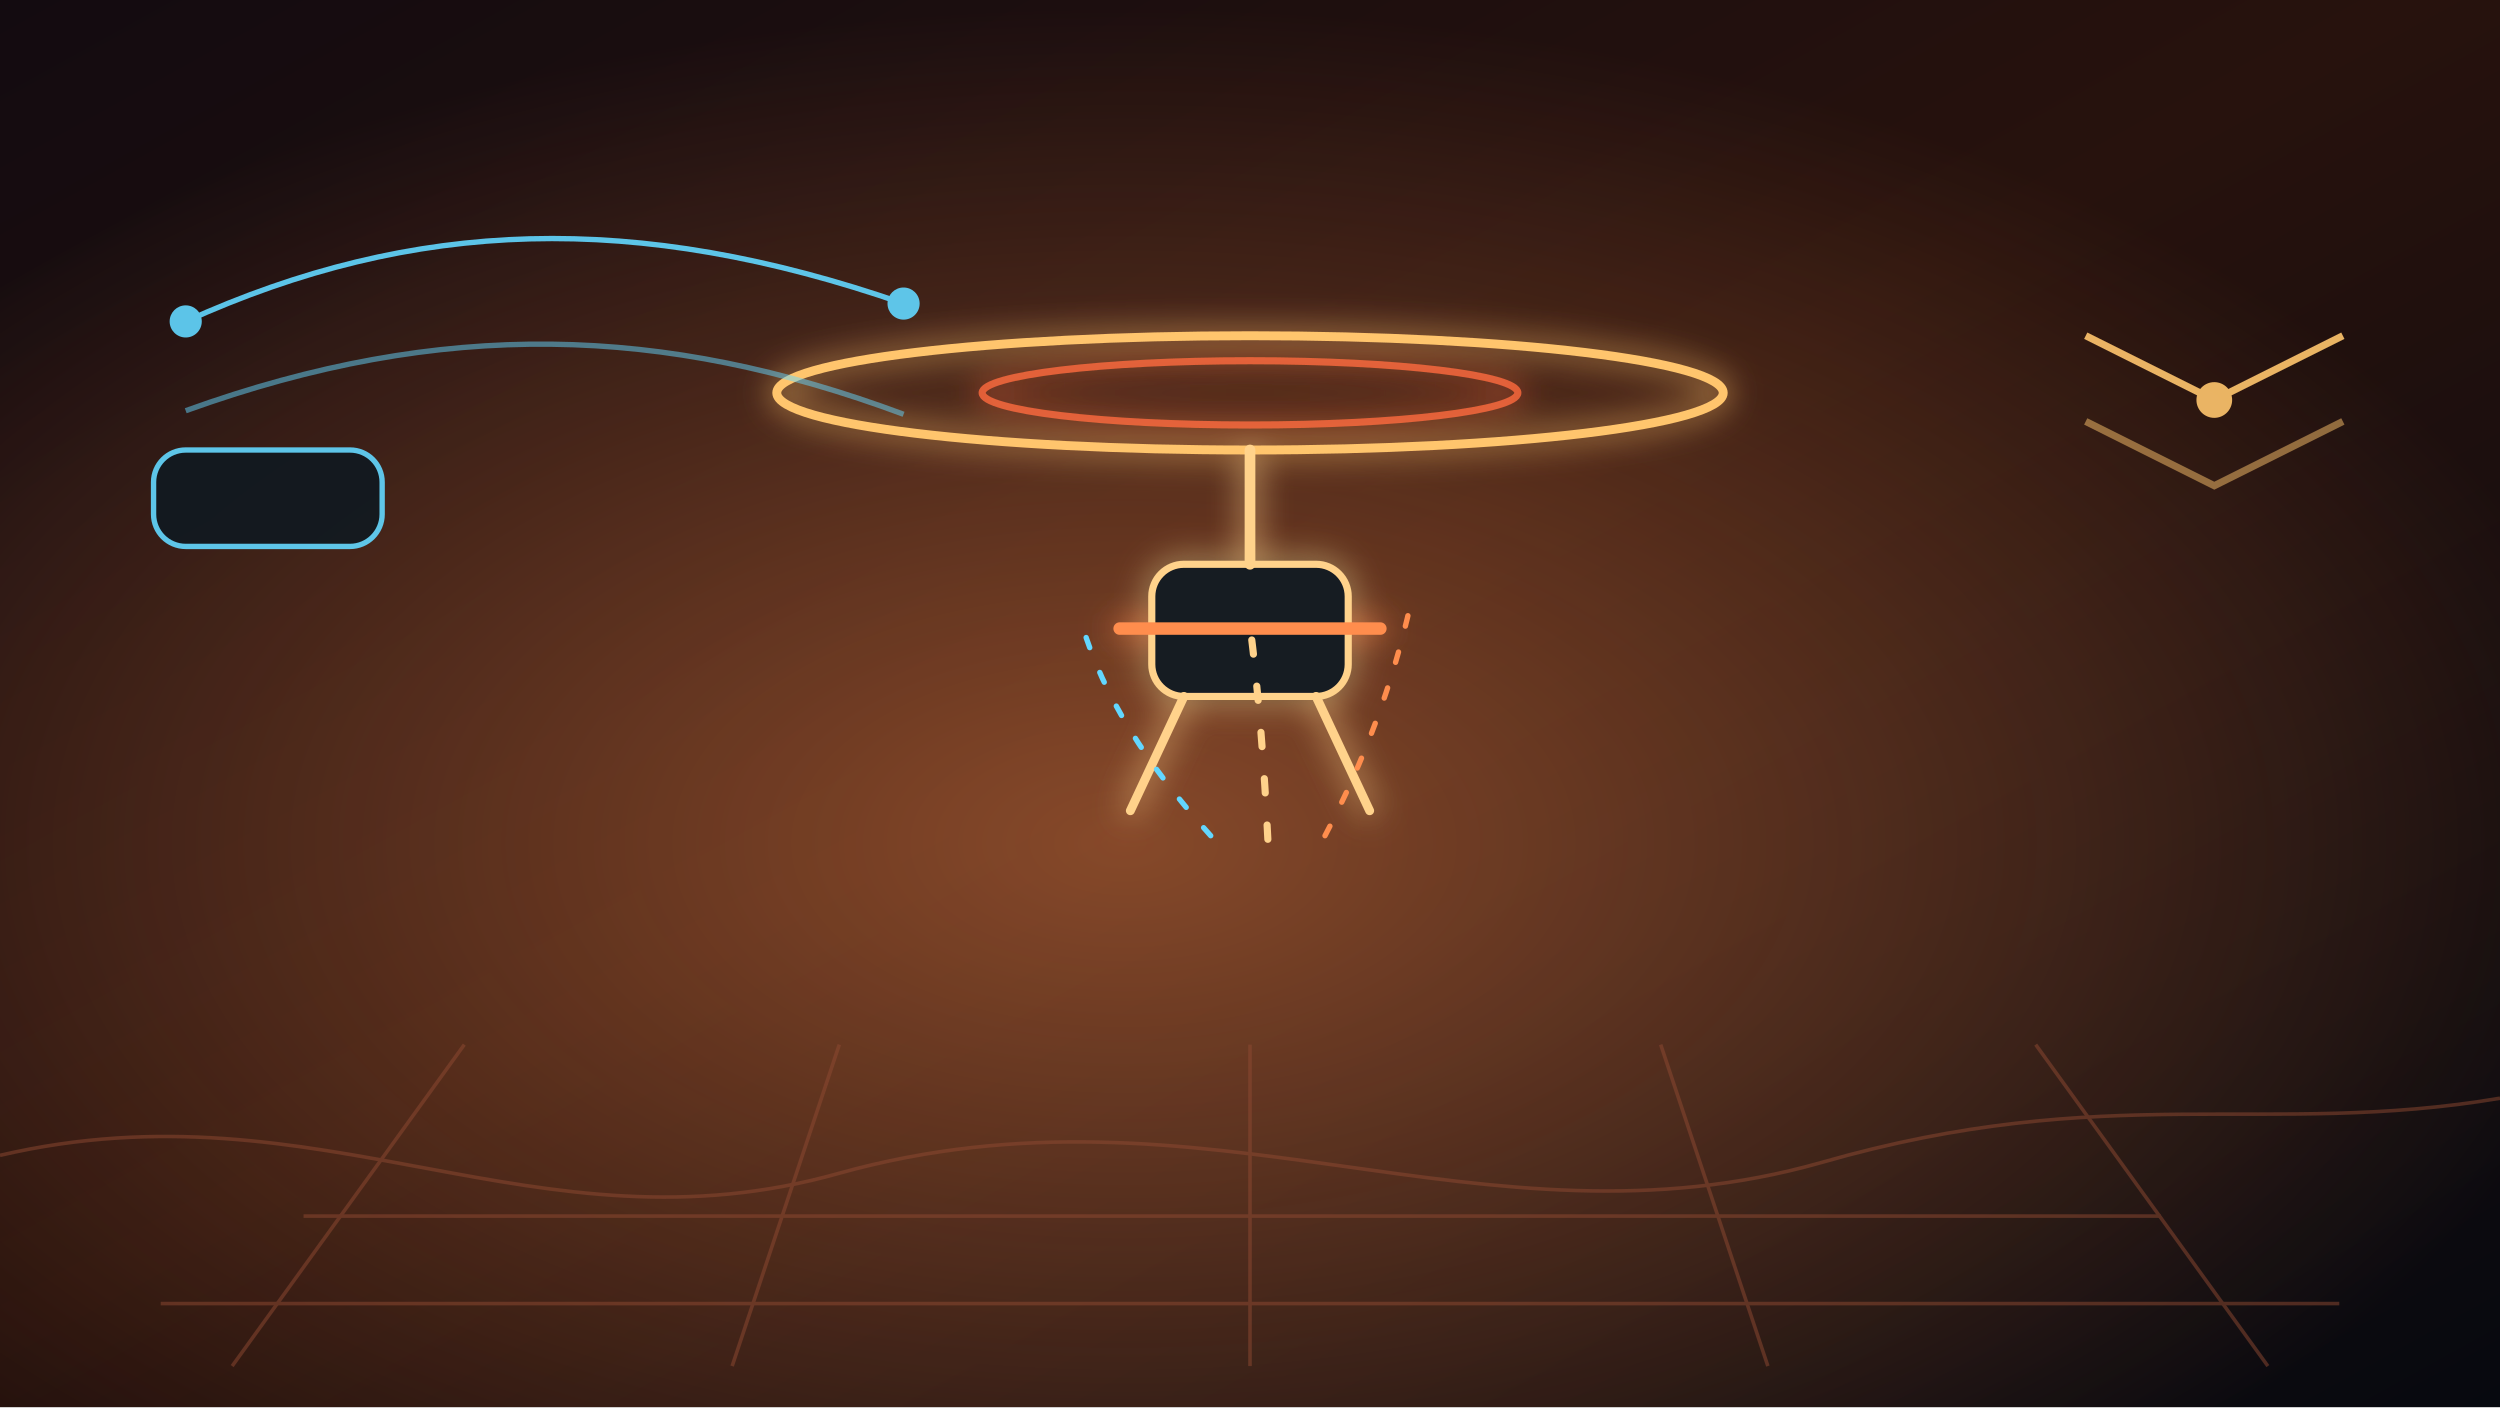
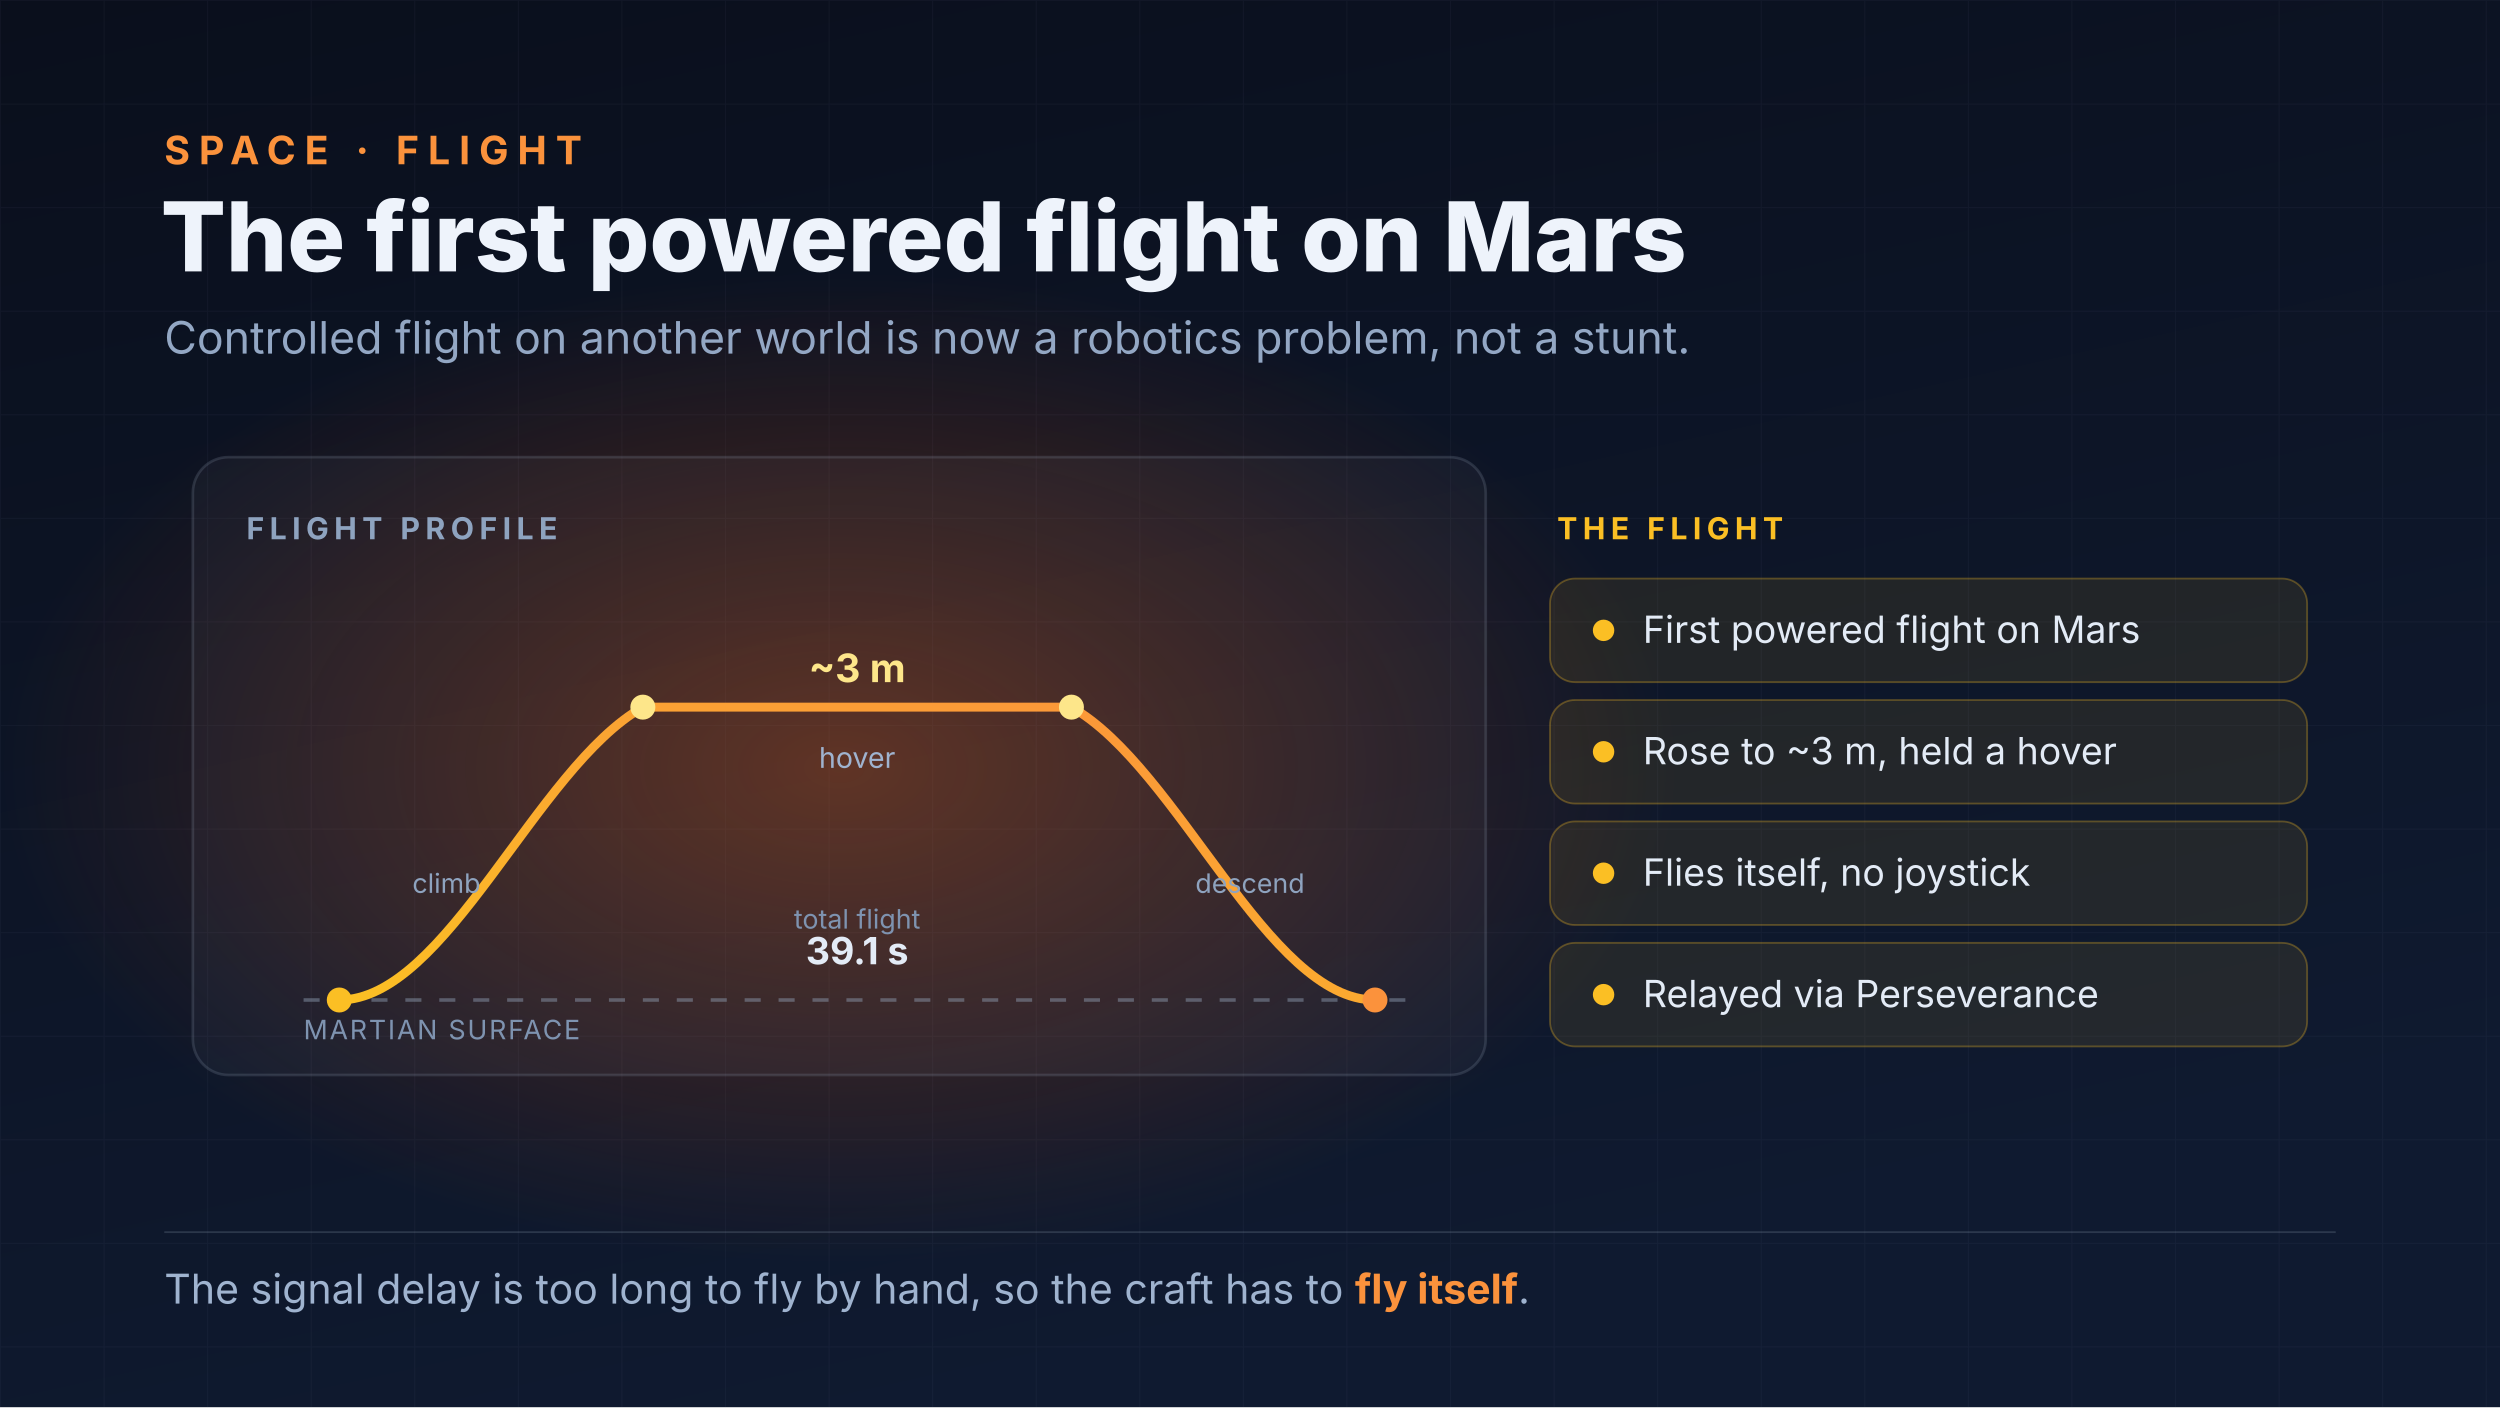
- <svg xmlns="http://www.w3.org/2000/svg" viewBox="0 0 1400 788" role="img" aria-labelledby="title desc">
+ <svg xmlns="http://www.w3.org/2000/svg" width="1400" height="788" viewBox="0 0 1400 788" role="img" aria-labelledby="title desc">
  <defs>
-     <linearGradient id="bg" x1="0" y1="0" x2="1" y2="1">
-       <stop offset="0" stop-color="#130b10" />
-       <stop offset=".48" stop-color="#27120d" />
-       <stop offset="1" stop-color="#07090f" />
+     <linearGradient id="bg" x1="0" y1="0" x2="0.4" y2="1">
+       <stop offset="0%" stop-color="#0a0f1c" />
+       <stop offset="100%" stop-color="#0f1a30" />
    </linearGradient>
-     <radialGradient id="dust" cx="45%" cy="60%" r="60%">
-       <stop offset="0" stop-color="#ff8d4d" stop-opacity=".45" />
-       <stop offset="1" stop-color="#ff8d4d" stop-opacity="0" />
+     <linearGradient id="sig" x1="0" y1="1" x2="1" y2="0">
+       <stop offset="0%" stop-color="#fbbf24" />
+       <stop offset="100%" stop-color="#fb923c" />
+     </linearGradient>
+     <pattern id="grid" width="58" height="58" patternUnits="userSpaceOnUse">
+       <path d="M58 0 H0 V58" fill="none" stroke="#9fb3cf" stroke-width="1" opacity="0.05" />
+     </pattern>
+     <radialGradient id="glow" cx="50%" cy="50%" r="50%">
+       <stop offset="0%" stop-color="#ea580c" stop-opacity="0.35" />
+       <stop offset="100%" stop-color="#ea580c" stop-opacity="0" />
    </radialGradient>
-     <filter id="glow" x="-70%" y="-70%" width="240%" height="240%">
-       <feGaussianBlur stdDeviation="9" result="blur" />
-       <feMerge>
-         <feMergeNode in="blur" />
-         <feMergeNode in="SourceGraphic" />
-       </feMerge>
-     </filter>
  </defs>
  <rect width="1400" height="788" fill="url(#bg)" />
-   <rect width="1400" height="788" fill="url(#dust)" />
-   <g transform="translate(0 585)" fill="none" stroke="#8f4932" stroke-width="2" opacity=".5">
-     <path d="M0 62 C180 20 300 120 470 72 C675 15 830 120 1020 66 C1180 20 1270 52 1400 30" />
-     <path d="M90 145 H1310" />
-     <path d="M170 96 H1210" />
-     <path d="M260 0 L130 180" />
-     <path d="M470 0 L410 180" />
-     <path d="M700 0 L700 180" />
-     <path d="M930 0 L990 180" />
-     <path d="M1140 0 L1270 180" />
-   </g>
-   <g transform="translate(535 220)" filter="url(#glow)">
-     <ellipse cx="165" cy="0" rx="265" ry="32" fill="none" stroke="#ffc56d" stroke-width="5" />
-     <ellipse cx="165" cy="0" rx="150" ry="18" fill="none" stroke="#ff6a3d" stroke-width="4" opacity=".8" />
-     <rect x="110" y="96" width="110" height="74" rx="18" fill="#161a22" stroke="#ffd28b" stroke-width="4" />
-     <path d="M165 32 V96" stroke="#ffd28b" stroke-width="6" stroke-linecap="round" />
-     <path d="M92 132 H238" stroke="#ff8d4d" stroke-width="7" stroke-linecap="round" />
-     <path d="M128 170 L98 234 M202 170 L232 234" stroke="#ffd28b" stroke-width="5" stroke-linecap="round" />
-   </g>
-   <g fill="none" stroke-linecap="round">
-     <path d="M710 470 C708 430 705 390 700 350" stroke="#ffd28b" stroke-width="4" stroke-dasharray="8 18" />
-     <path d="M742 468 C764 426 780 383 790 338" stroke="#ff8d4d" stroke-width="3" stroke-dasharray="6 15" />
-     <path d="M678 468 C642 428 618 390 606 350" stroke="#62d7ff" stroke-width="3" stroke-dasharray="6 15" />
-   </g>
-   <g opacity=".9">
-     <path d="M104 180 C232 122 356 118 506 170" fill="none" stroke="#62d7ff" stroke-width="3" />
-     <path d="M104 230 C248 178 372 182 506 232" fill="none" stroke="#62d7ff" stroke-width="3" opacity=".55" />
-     <circle cx="104" cy="180" r="9" fill="#62d7ff" />
-     <circle cx="506" cy="170" r="9" fill="#62d7ff" />
-     <rect x="86" y="252" width="128" height="54" rx="18" fill="#101820" stroke="#62d7ff" stroke-width="3" />
-   </g>
-   <g opacity=".9">
-     <path d="M1168 188 L1240 224 L1312 188" fill="none" stroke="#ffc56d" stroke-width="4" />
-     <path d="M1168 236 L1240 272 L1312 236" fill="none" stroke="#ffc56d" stroke-width="4" opacity=".55" />
-     <circle cx="1240" cy="224" r="10" fill="#ffc56d" />
-   </g>
+   <rect width="1400" height="788" fill="url(#grid)" />
+   <ellipse cx="470" cy="430" rx="470" ry="280" fill="url(#glow)" />
+   <text x="92" y="92" fill="#fb923c" font-family="Inter,'Segoe UI',system-ui,sans-serif" font-size="22" font-weight="700" letter-spacing="5">SPACE · FLIGHT</text>
+   <text x="90" y="152" fill="#eef3fb" font-family="Inter,'Segoe UI',system-ui,sans-serif" font-size="54" font-weight="800">The first powered flight on Mars</text>
+   <text x="92" y="198" fill="#93a7c4" font-family="Inter,'Segoe UI',system-ui,sans-serif" font-size="25">Controlled flight on another world is now a robotics problem, not a stunt.</text>
+   <rect x="108" y="256" width="724" height="346" rx="20" fill="#ffffff" fill-opacity="0.035" stroke="#94a3b8" stroke-opacity="0.20" stroke-width="1.5" />
+   <text x="138" y="302" fill="#8ea3bf" font-family="Inter,'Segoe UI',system-ui,sans-serif" font-size="17" font-weight="700" letter-spacing="3">FLIGHT PROFILE</text>
+   <line x1="170" y1="560" x2="790" y2="560" stroke="#94a3b8" stroke-opacity="0.45" stroke-width="2" stroke-dasharray="9 10" />
+   <text x="170" y="582" fill="#7e93b0" font-family="Inter,'Segoe UI',system-ui,sans-serif" font-size="15" letter-spacing="1">MARTIAN SURFACE</text>
+   <line x1="360" y1="396" x2="600" y2="396" stroke="#fbbf24" stroke-opacity="0.30" stroke-width="1.5" stroke-dasharray="4 8" />
+   <path d="M190 560 C250 560 300 430 360 396 L600 396 C660 430 710 560 770 560" fill="none" stroke="url(#sig)" stroke-width="5" stroke-linecap="round" stroke-linejoin="round" />
+   <circle cx="190" cy="560" r="7" fill="#fbbf24" />
+   <circle cx="770" cy="560" r="7" fill="#fb923c" />
+   <circle cx="360" cy="396" r="7" fill="#fde68a" />
+   <circle cx="600" cy="396" r="7" fill="#fde68a" />
+   <text x="480" y="382" fill="#fde68a" font-family="Inter,'Segoe UI',system-ui,sans-serif" font-size="22" font-weight="700" text-anchor="middle">~3 m</text>
+   <text x="480" y="430" fill="#9fb3cf" font-family="Inter,'Segoe UI',system-ui,sans-serif" font-size="16" text-anchor="middle">hover</text>
+   <text x="480" y="540" fill="#e3ebf6" font-family="Inter,'Segoe UI',system-ui,sans-serif" font-size="21" font-weight="700" text-anchor="middle">39.1 s</text>
+   <text x="480" y="520" fill="#7e93b0" font-family="Inter,'Segoe UI',system-ui,sans-serif" font-size="15" text-anchor="middle">total flight</text>
+   <text x="250" y="500" fill="#8ea3bf" font-family="Inter,'Segoe UI',system-ui,sans-serif" font-size="15" text-anchor="middle">climb</text>
+   <text x="700" y="500" fill="#8ea3bf" font-family="Inter,'Segoe UI',system-ui,sans-serif" font-size="15" text-anchor="middle">descend</text>
+   <text x="872" y="302" fill="#fbbf24" font-family="Inter,'Segoe UI',system-ui,sans-serif" font-size="17" font-weight="700" letter-spacing="3">THE FLIGHT</text>
+   <rect x="868" y="324" width="424" height="58" rx="14" fill="#fbbf24" fill-opacity="0.09" stroke="#fbbf24" stroke-opacity="0.3" />
+   <circle cx="898" cy="353" r="6" fill="#fbbf24" />
+   <text x="920" y="360" fill="#e3ebf6" font-family="Inter,'Segoe UI',system-ui,sans-serif" font-size="21">First powered flight on Mars</text>
+   <rect x="868" y="392" width="424" height="58" rx="14" fill="#fbbf24" fill-opacity="0.09" stroke="#fbbf24" stroke-opacity="0.3" />
+   <circle cx="898" cy="421" r="6" fill="#fbbf24" />
+   <text x="920" y="428" fill="#e3ebf6" font-family="Inter,'Segoe UI',system-ui,sans-serif" font-size="21">Rose to ~3 m, held a hover</text>
+   <rect x="868" y="460" width="424" height="58" rx="14" fill="#fbbf24" fill-opacity="0.09" stroke="#fbbf24" stroke-opacity="0.3" />
+   <circle cx="898" cy="489" r="6" fill="#fbbf24" />
+   <text x="920" y="496" fill="#e3ebf6" font-family="Inter,'Segoe UI',system-ui,sans-serif" font-size="21">Flies itself, no joystick</text>
+   <rect x="868" y="528" width="424" height="58" rx="14" fill="#fbbf24" fill-opacity="0.09" stroke="#fbbf24" stroke-opacity="0.3" />
+   <circle cx="898" cy="557" r="6" fill="#fbbf24" />
+   <text x="920" y="564" fill="#e3ebf6" font-family="Inter,'Segoe UI',system-ui,sans-serif" font-size="21">Relayed via Perseverance</text>
+   <line x1="92" y1="690" x2="1308" y2="690" stroke="#94a3b8" stroke-opacity="0.22" stroke-width="1" />
+   <text x="92" y="730" fill="#9fb3cf" font-family="Inter,'Segoe UI',system-ui,sans-serif" font-size="23">The signal delay is too long to fly by hand, so the craft has to <tspan fill="#fb923c" font-weight="700">fly itself</tspan>.</text>
</svg>
